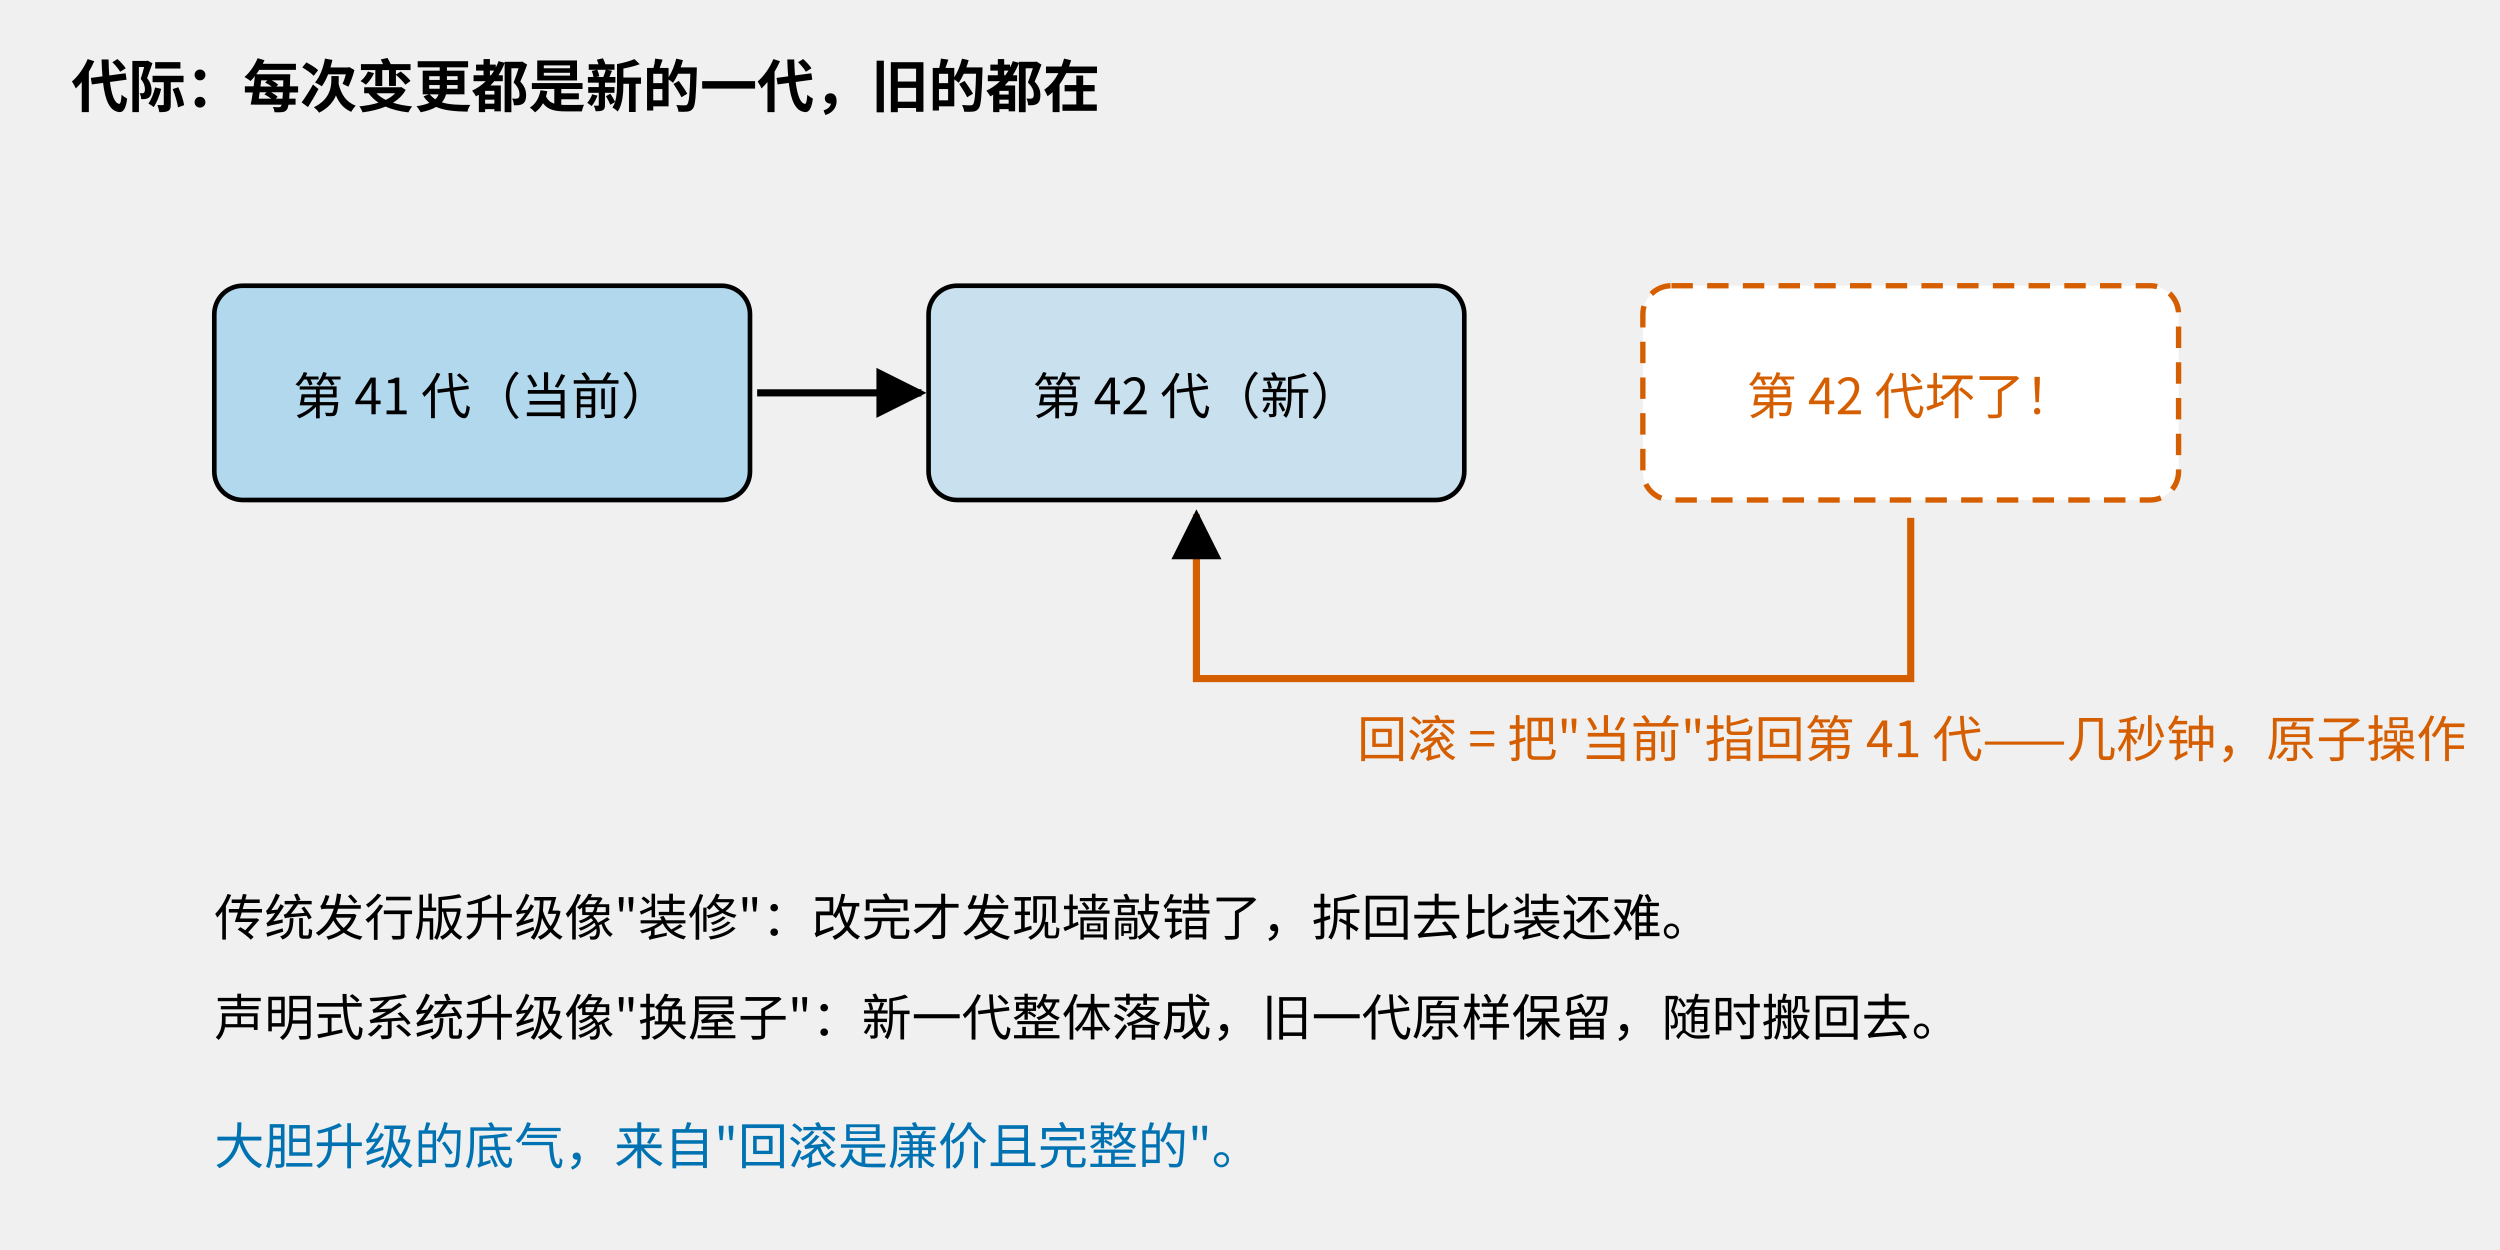
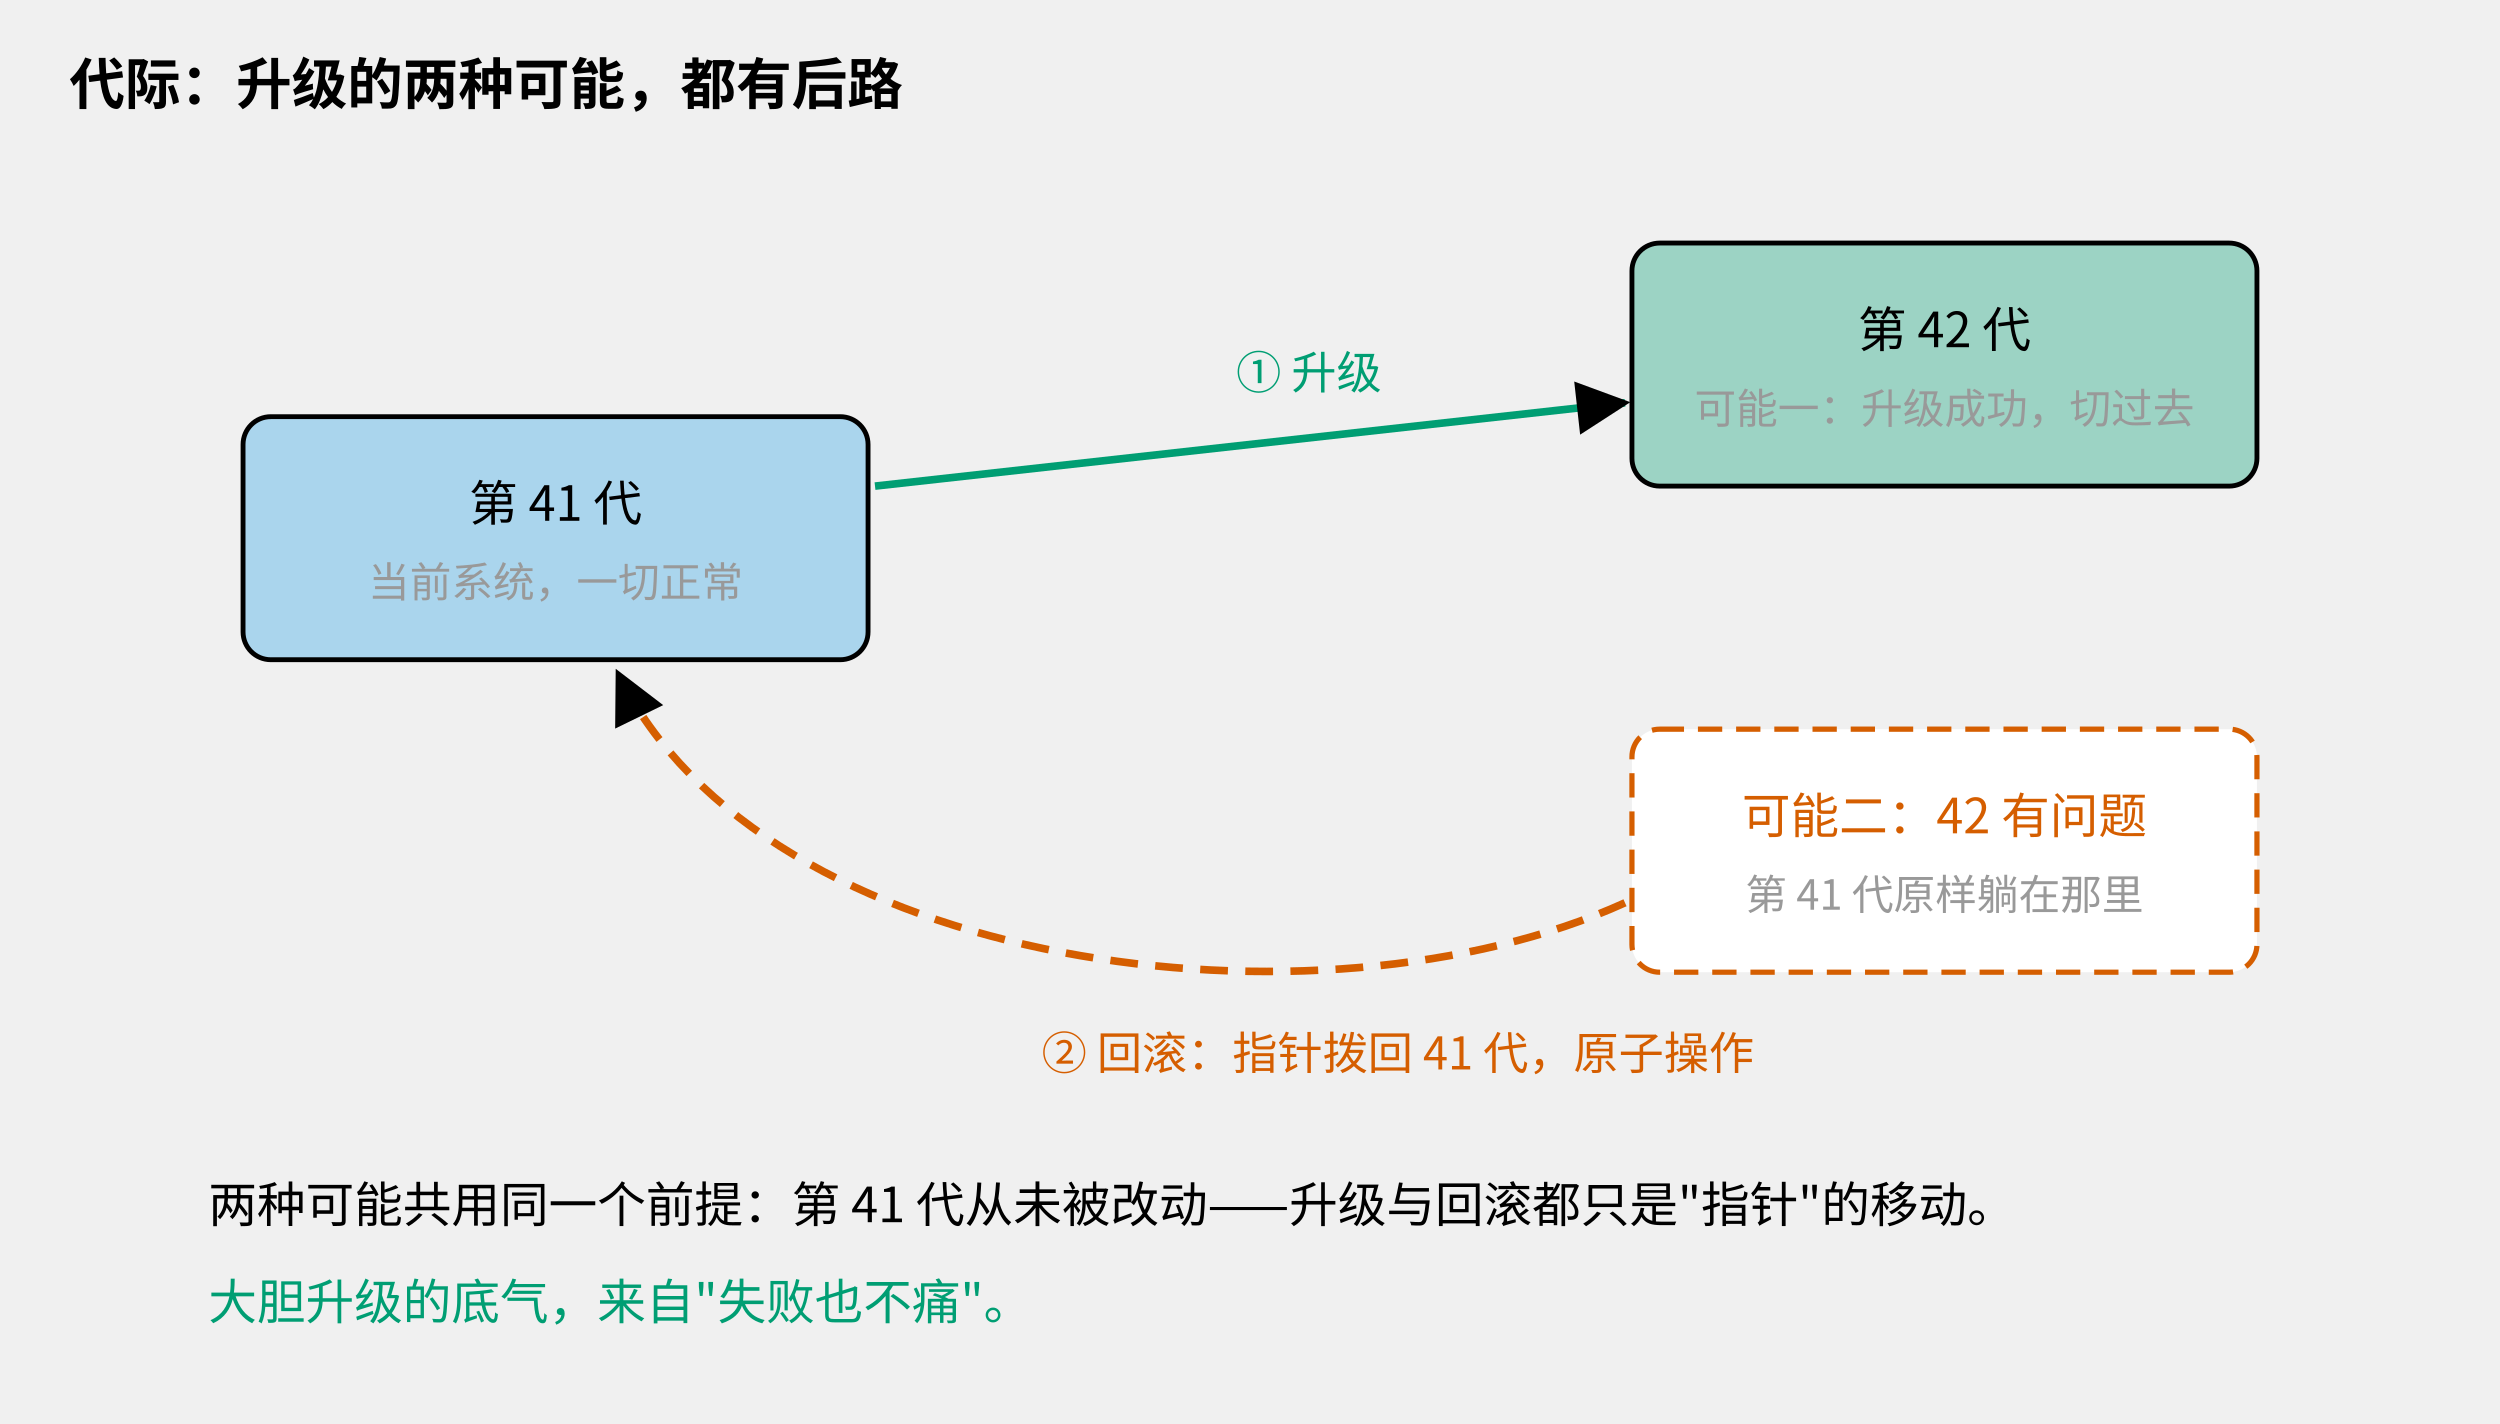
- <svg xmlns="http://www.w3.org/2000/svg" width="700" height="350" viewBox="0 0 700 350">
+ <svg xmlns="http://www.w3.org/2000/svg" width="720" height="410" viewBox="0 0 720 410">
  <defs>
    <marker id="arr" viewBox="0 0 10 10" refX="9" refY="5" markerWidth="7" markerHeight="7" orient="auto-start-reverse">
      <path d="M 0 0 L 10 5 L 0 10 z" fill="#000000" />
    </marker>
  </defs>
-   <text x="20" y="30" font-size="16" font-weight="bold" fill="#000000" font-family="Noto Sans CJK SC, sans-serif">代际：每次变更都是新的一代，旧的都在</text>
+   <text x="20" y="30" font-size="16" font-weight="bold" fill="#000000" font-family="Noto Sans CJK SC, sans-serif">代际：升级的两种可能，都有后路</text>
  <g font-family="Noto Sans CJK SC, sans-serif" font-size="14" fill="#000000">
-     <rect x="60" y="80" width="150" height="60" rx="8" fill="#56B4E9" fill-opacity="0.4" stroke="#000000" stroke-width="1.3" />
-     <text x="135" y="116" text-anchor="middle">第 41 代（当前）</text>
-     <rect x="260" y="80" width="150" height="60" rx="8" fill="#56B4E9" fill-opacity="0.25" stroke="#000000" stroke-width="1.3" />
-     <text x="335" y="116" text-anchor="middle">第 42 代（新）</text>
-     <rect x="460" y="80" width="150" height="60" rx="8" fill="#ffffff" stroke="#D55E00" stroke-width="1.5" stroke-dasharray="6 4" />
-     <text x="535" y="116" text-anchor="middle" fill="#D55E00">第 42 代坏了！</text>
+     <rect x="70" y="120" width="180" height="70" rx="8" fill="#56B4E9" fill-opacity="0.45" stroke="#000000" stroke-width="1.4" />
+     <text x="160" y="150" text-anchor="middle">第 41 代</text>
+     <text x="160" y="172" text-anchor="middle" font-size="12" fill="#999999">当前系统，一切正常</text>
+     <rect x="470" y="70" width="180" height="70" rx="8" fill="#009E73" fill-opacity="0.35" stroke="#000000" stroke-width="1.4" />
+     <text x="560" y="100" text-anchor="middle">第 42 代</text>
+     <text x="560" y="122" text-anchor="middle" font-size="12" fill="#999999">可能一：升级成功，切过去</text>
+     <rect x="470" y="210" width="180" height="70" rx="8" fill="#ffffff" stroke="#D55E00" stroke-width="1.5" stroke-dasharray="7 4" />
+     <text x="560" y="240" text-anchor="middle" fill="#D55E00">可能二：42 有问题</text>
+     <text x="560" y="262" text-anchor="middle" font-size="12" fill="#999999">第 41 代原样躺在那里</text>
  </g>
-   <path d="M 212 110 L 258 110" stroke="#000000" stroke-width="2" marker-end="url(#arr)" />
-   <path d="M 535 145 L 535 190 L 335 190 L 335 144" stroke="#D55E00" stroke-width="2" fill="none" marker-end="url(#arr)" />
-   <text x="380" y="212" font-size="14" fill="#D55E00" font-family="Noto Sans CJK SC, sans-serif">回滚 = 把"当前"指回第 41 代——几秒钟，原子操作</text>
+   <path d="M 252 140 L 468 116" stroke="#009E73" stroke-width="2.2" marker-end="url(#arr)" />
+   <text x="356" y="112" font-size="13" fill="#009E73" font-family="Noto Sans CJK SC, sans-serif">① 升级</text>
+   <path d="M 468 260 C 380 300 220 280 178 194" stroke="#D55E00" stroke-width="2.2" stroke-dasharray="8 5" fill="none" marker-end="url(#arr)" />
+   <text x="300" y="308" font-size="13" fill="#D55E00" font-family="Noto Sans CJK SC, sans-serif">② 回滚：指针拨回 41 代，原子操作</text>
  <g font-size="14" font-family="Noto Sans CJK SC, sans-serif" fill="#000000">
-     <text x="60" y="262">传统发行版升级像"装修"：改完才发现墙敲错了，拆回去比装还难。</text>
-     <text x="60" y="290">声明式系统升级像"换屋子"：新一代整体落成，旧一代原样保留，随时搬回去。</text>
-     <text x="60" y="326" fill="#0072B2">大胆升级的底气，来自"回滚是廉价且完整的"。</text>
+     <text x="60" y="352">两种可能共用同一个前提：第 41 代从未被改动——升级与回滚都只是"指针"的移动。</text>
+     <text x="60" y="380" fill="#009E73">大胆升级的底气，来自"失败也不痛"。</text>
  </g>
</svg>
